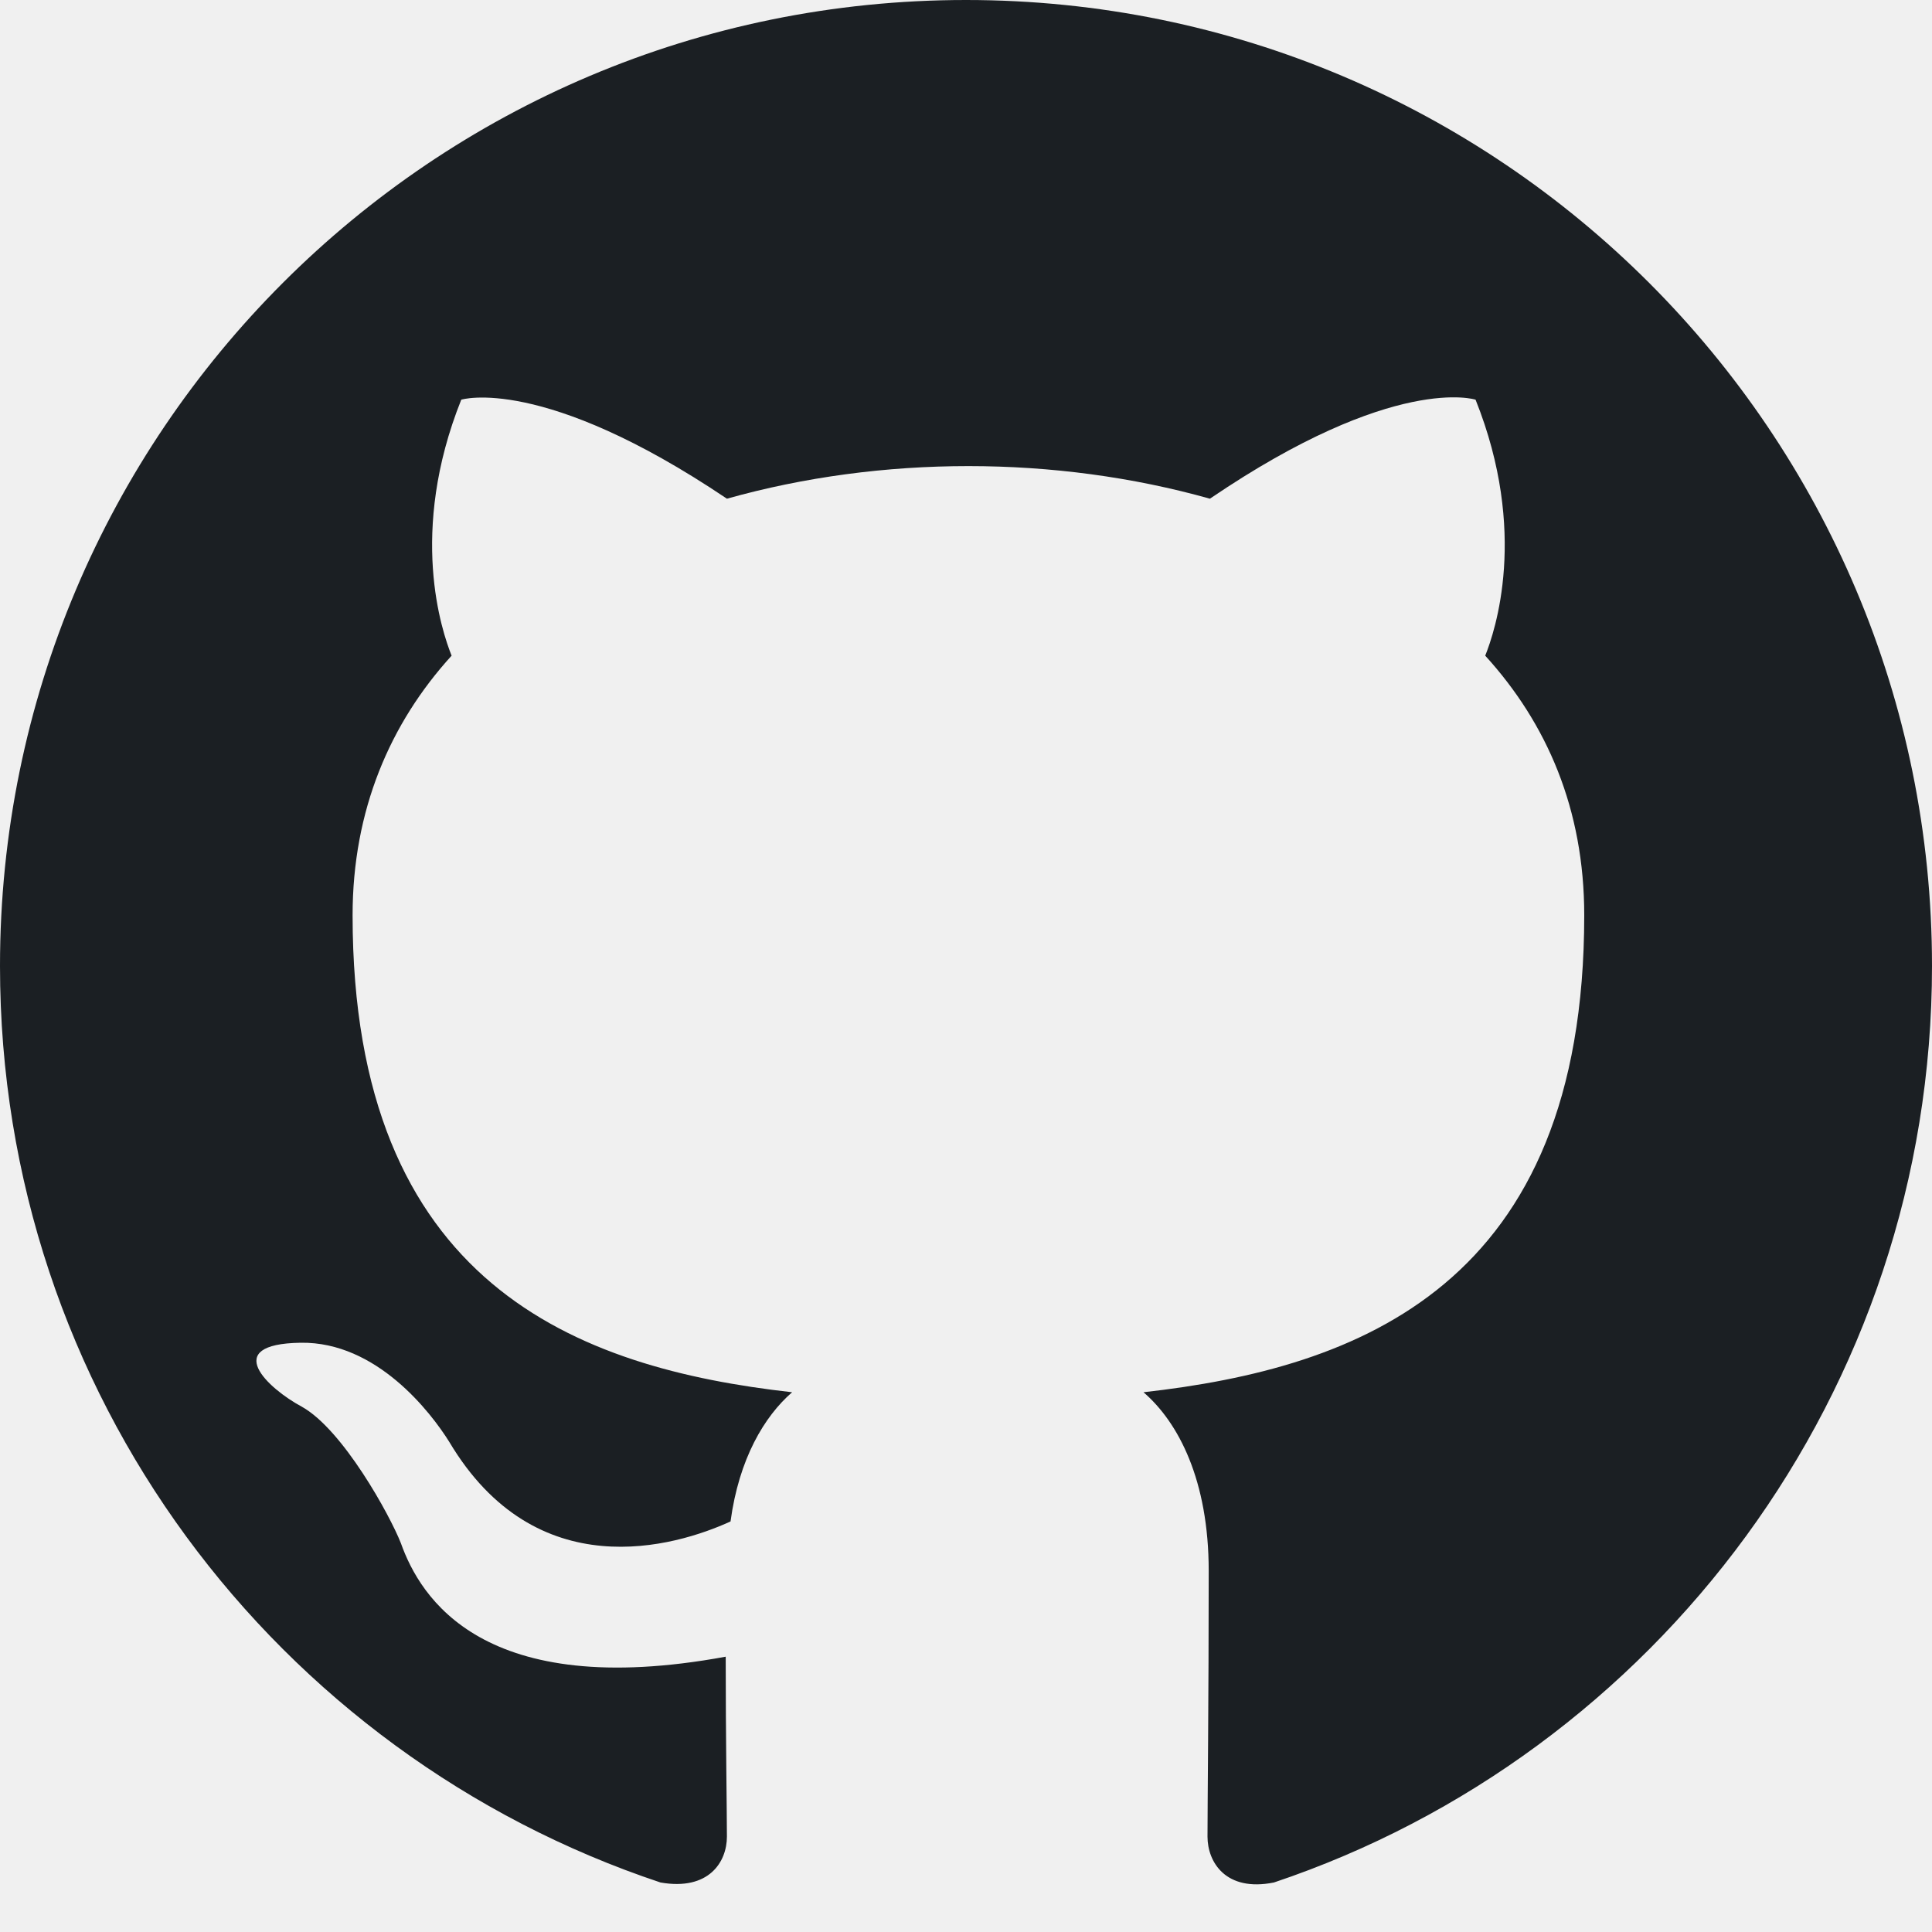
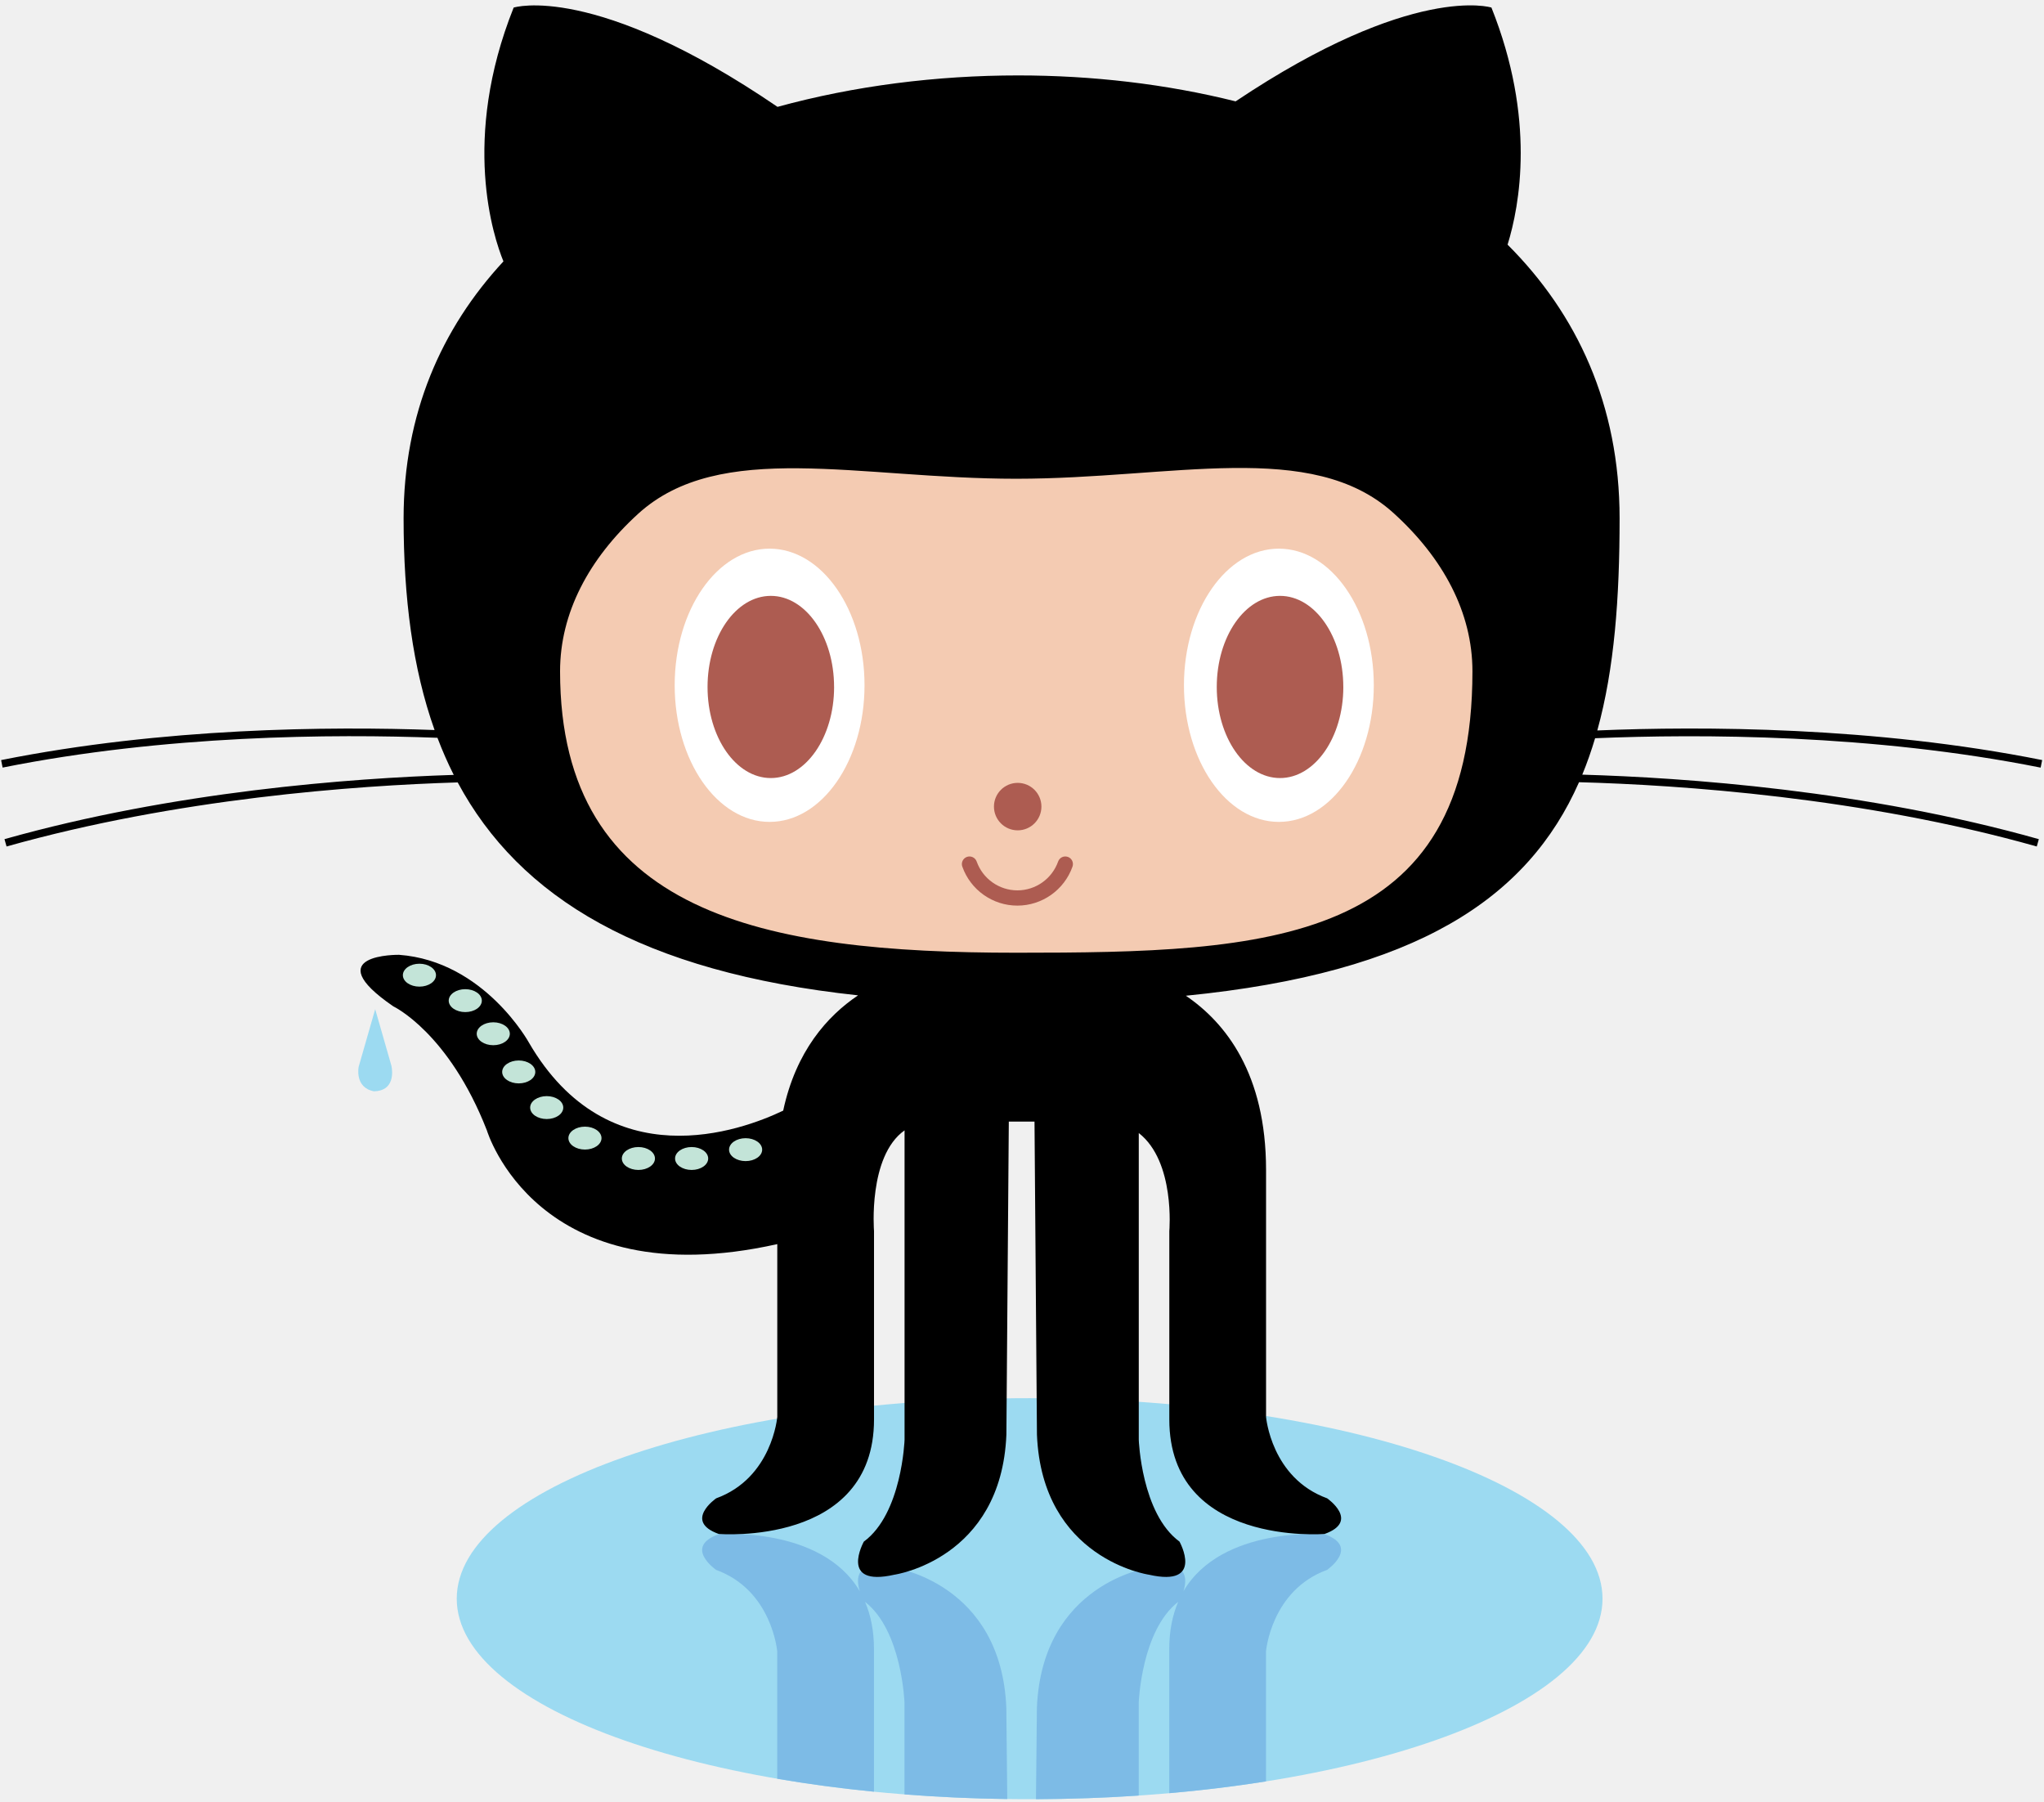
- <svg xmlns="http://www.w3.org/2000/svg" width="1024" height="1024" viewBox="0 0 1024 1024" fill="none">
-   <path fill-rule="evenodd" clip-rule="evenodd" d="M8 0C3.58 0 0 3.58 0 8C0 11.54 2.29 14.53 5.47 15.59C5.87 15.66 6.02 15.42 6.02 15.21C6.02 15.02 6.01 14.39 6.01 13.72C4 14.09 3.48 13.23 3.32 12.78C3.23 12.55 2.84 11.84 2.5 11.65C2.22 11.5 1.82 11.13 2.49 11.12C3.12 11.11 3.57 11.7 3.72 11.94C4.44 13.15 5.59 12.81 6.05 12.6C6.12 12.08 6.33 11.73 6.56 11.53C4.78 11.33 2.92 10.64 2.92 7.58C2.92 6.71 3.23 5.99 3.74 5.43C3.66 5.23 3.38 4.41 3.82 3.31C3.82 3.31 4.49 3.1 6.02 4.13C6.66 3.95 7.34 3.86 8.02 3.86C8.7 3.86 9.38 3.95 10.02 4.13C11.55 3.09 12.22 3.31 12.22 3.31C12.66 4.41 12.38 5.23 12.3 5.43C12.81 5.99 13.12 6.7 13.12 7.58C13.12 10.65 11.25 11.33 9.47 11.53C9.76 11.78 10.01 12.26 10.01 13.01C10.01 14.08 10 14.94 10 15.21C10 15.42 10.15 15.67 10.55 15.59C13.71 14.53 16 11.53 16 8C16 3.58 12.42 0 8 0Z" transform="scale(64)" fill="#1B1F23" />
+ <svg xmlns="http://www.w3.org/2000/svg" viewBox="-0.2 -1 379 334">
+   <path id="puddle" fill="#9CDAF1" d="m296.94 295.43c0 20.533-47.56 37.176-106.22 37.176-58.67 0-106.23-16.643-106.23-37.176s47.558-37.18 106.23-37.18c58.66 0 106.22 16.65 106.22 37.18z" />
+   <g id="shadow-legs" fill="#7DBBE6">
+     <path d="m161.85 331.22v-26.5c0-3.422-.619-6.284-1.653-8.701 6.853 5.322 7.316 18.695 7.316 18.695v17.004c6.166.481 12.534.773 19.053.861l-.172-16.92c-.944-23.13-20.769-25.961-20.769-25.961-7.245-1.645-7.137 1.991-6.409 4.34-7.108-12.122-26.158-10.556-26.158-10.556-6.611 2.357-.475 6.607-.475 6.607 10.387 3.775 11.33 15.105 11.33 15.105v23.622c5.72.98 11.71 1.79 17.94 2.4z" />
+     <path d="m245.4 283.48s-19.053-1.566-26.16 10.559c.728-2.35.839-5.989-6.408-4.343 0 0-19.824 2.832-20.768 25.961l-.174 16.946c6.509-.025 12.876-.254 19.054-.671v-17.219s.465-13.373 7.316-18.695c-1.034 2.417-1.653 5.278-1.653 8.701v26.775c6.214-.544 12.211-1.279 17.937-2.188v-24.113s.944-11.33 11.33-15.105c0-.01 6.13-4.26-.48-6.62z" />
+   </g>
+   <path id="cat" d="m378.18 141.32l.28-1.389c-31.162-6.231-63.141-6.294-82.487-5.49 3.178-11.451 4.134-24.627 4.134-39.32 0-21.073-7.917-37.931-20.77-50.759 2.246-7.25 5.246-23.351-2.996-43.963 0 0-14.541-4.617-47.431 17.396-12.884-3.22-26.596-4.81-40.328-4.81-15.109 0-30.376 1.924-44.615 5.83-33.94-23.154-48.923-18.411-48.923-18.411-9.78 24.457-3.733 42.566-1.896 47.063-11.495 12.406-18.513 28.243-18.513 47.659 0 14.658 1.669 27.808 5.745 39.237-19.511-.71-50.323-.437-80.373 5.572l.276 1.389c30.231-6.046 61.237-6.256 80.629-5.522.898 2.366 1.899 4.661 3.021 6.879-19.177.618-51.922 3.062-83.303 11.915l.387 1.36c31.629-8.918 64.658-11.301 83.649-11.882 11.458 21.358 34.048 35.152 74.236 39.484-5.704 3.833-11.523 10.349-13.881 21.374-7.773 3.718-32.379 12.793-47.142-12.599 0 0-8.264-15.109-24.082-16.292 0 0-15.344-.235-1.059 9.562 0 0 10.267 4.838 17.351 23.019 0 0 9.241 31.01 53.835 21.061v32.032s-.943 11.33-11.33 15.105c0 0-6.137 4.249.475 6.606 0 0 28.792 2.361 28.792-21.238v-34.929s-1.142-13.852 5.663-18.667v57.371s-.47 13.688-7.551 18.881c0 0-4.723 8.494 5.663 6.137 0 0 19.824-2.832 20.769-25.961l.449-58.06h4.765l.453 58.06c.943 23.129 20.768 25.961 20.768 25.961 10.383 2.357 5.663-6.137 5.663-6.137-7.08-5.193-7.551-18.881-7.551-18.881v-56.876c6.801 5.296 5.663 18.171 5.663 18.171v34.929c0 23.6 28.793 21.238 28.793 21.238 6.606-2.357.474-6.606.474-6.606-10.386-3.775-11.33-15.105-11.33-15.105v-45.786c0-17.854-7.518-27.309-14.87-32.3 42.859-4.25 63.426-18.089 72.903-39.591 18.773.516 52.557 2.803 84.873 11.919l.384-1.36c-32.131-9.063-65.692-11.408-84.655-11.96.898-2.172 1.682-4.431 2.378-6.755 19.25-.80 51.38-.79 82.66 5.46z" />
+   <path id="face" fill="#F4CBB2" d="m258.19 94.132c9.231 8.363 14.631 18.462 14.631 29.343 0 50.804-37.872 52.181-84.585 52.181-46.721 0-84.589-7.035-84.589-52.181 0-10.809 5.324-20.845 14.441-29.174 15.208-13.881 40.946-6.531 70.147-6.531 29.07-.004 54.72-7.429 69.95 6.357z" />
+   <path id="eyes" fill="#FFF" d="m160.1 126.06 c0 13.994-7.88 25.336-17.6 25.336-9.72 0-17.6-11.342-17.6-25.336 0-13.992 7.88-25.33 17.6-25.33 9.72.01 17.6 11.34 17.6 25.33z m94.43 0 c0 13.994-7.88 25.336-17.6 25.336-9.72 0-17.6-11.342-17.6-25.336 0-13.992 7.88-25.33 17.6-25.33 9.72.01 17.6 11.34 17.6 25.33z" />
+   <g fill="#AD5C51">
+     <path id="pupils" d="m154.46 126.38 c0 9.328-5.26 16.887-11.734 16.887s-11.733-7.559-11.733-16.887c0-9.331 5.255-16.894 11.733-16.894 6.47 0 11.73 7.56 11.73 16.89z m94.42 0 c0 9.328-5.26 16.887-11.734 16.887s-11.733-7.559-11.733-16.887c0-9.331 5.255-16.894 11.733-16.894 6.47 0 11.73 7.56 11.73 16.89z" />
+     <circle id="nose" cx="188.5" cy="148.56" r="4.401" />
+     <path id="mouth" d="m178.23 159.69c-.26-.738.128-1.545.861-1.805.737-.26 1.546.128 1.805.861 1.134 3.198 4.167 5.346 7.551 5.346s6.417-2.147 7.551-5.346c.26-.738 1.067-1.121 1.805-.861s1.121 1.067.862 1.805c-1.529 4.324-5.639 7.229-10.218 7.229s-8.68-2.89-10.21-7.22z" />
+   </g>
+   <path id="octo" fill="#C3E4D8" d="m80.641 179.82 c0 1.174-1.376 2.122-3.07 2.122-1.693 0-3.07-.948-3.07-2.122 0-1.175 1.377-2.127 3.07-2.127 1.694 0 3.07.95 3.07 2.13z m8.5 4.72 c0 1.174-1.376 2.122-3.07 2.122-1.693 0-3.07-.948-3.07-2.122 0-1.175 1.377-2.127 3.07-2.127 1.694 0 3.07.95 3.07 2.13z m5.193 6.14 c0 1.174-1.376 2.122-3.07 2.122-1.693 0-3.07-.948-3.07-2.122 0-1.175 1.377-2.127 3.07-2.127 1.694 0 3.07.95 3.07 2.13z m4.72 7.08 c0 1.174-1.376 2.122-3.07 2.122-1.693 0-3.07-.948-3.07-2.122 0-1.175 1.377-2.127 3.07-2.127 1.694 0 3.07.95 3.07 2.13z m5.188 6.61 c0 1.174-1.376 2.122-3.07 2.122-1.693 0-3.07-.948-3.07-2.122 0-1.175 1.377-2.127 3.07-2.127 1.694 0 3.07.95 3.07 2.13z m7.09 5.66 c0 1.174-1.376 2.122-3.07 2.122-1.693 0-3.07-.948-3.07-2.122 0-1.175 1.377-2.127 3.07-2.127 1.694 0 3.07.95 3.07 2.13z m9.91 3.78 c0 1.174-1.376 2.122-3.07 2.122-1.693 0-3.07-.948-3.07-2.122 0-1.175 1.377-2.127 3.07-2.127 1.694 0 3.07.95 3.07 2.13z m9.87 0 c0 1.174-1.376 2.122-3.07 2.122-1.693 0-3.07-.948-3.07-2.122 0-1.175 1.377-2.127 3.07-2.127 1.694 0 3.07.95 3.07 2.13z m10.01 -1.64 c0 1.174-1.376 2.122-3.07 2.122-1.693 0-3.07-.948-3.07-2.122 0-1.175 1.377-2.127 3.07-2.127 1.694 0 3.07.95 3.07 2.13z" />
+   <path id="drop" fill="#9CDAF1" d="m69.369 186.12l-3.066 10.683s-.8 3.861 2.84 4.546c3.8-.074 3.486-3.627 3.223-4.781z" />
</svg>
